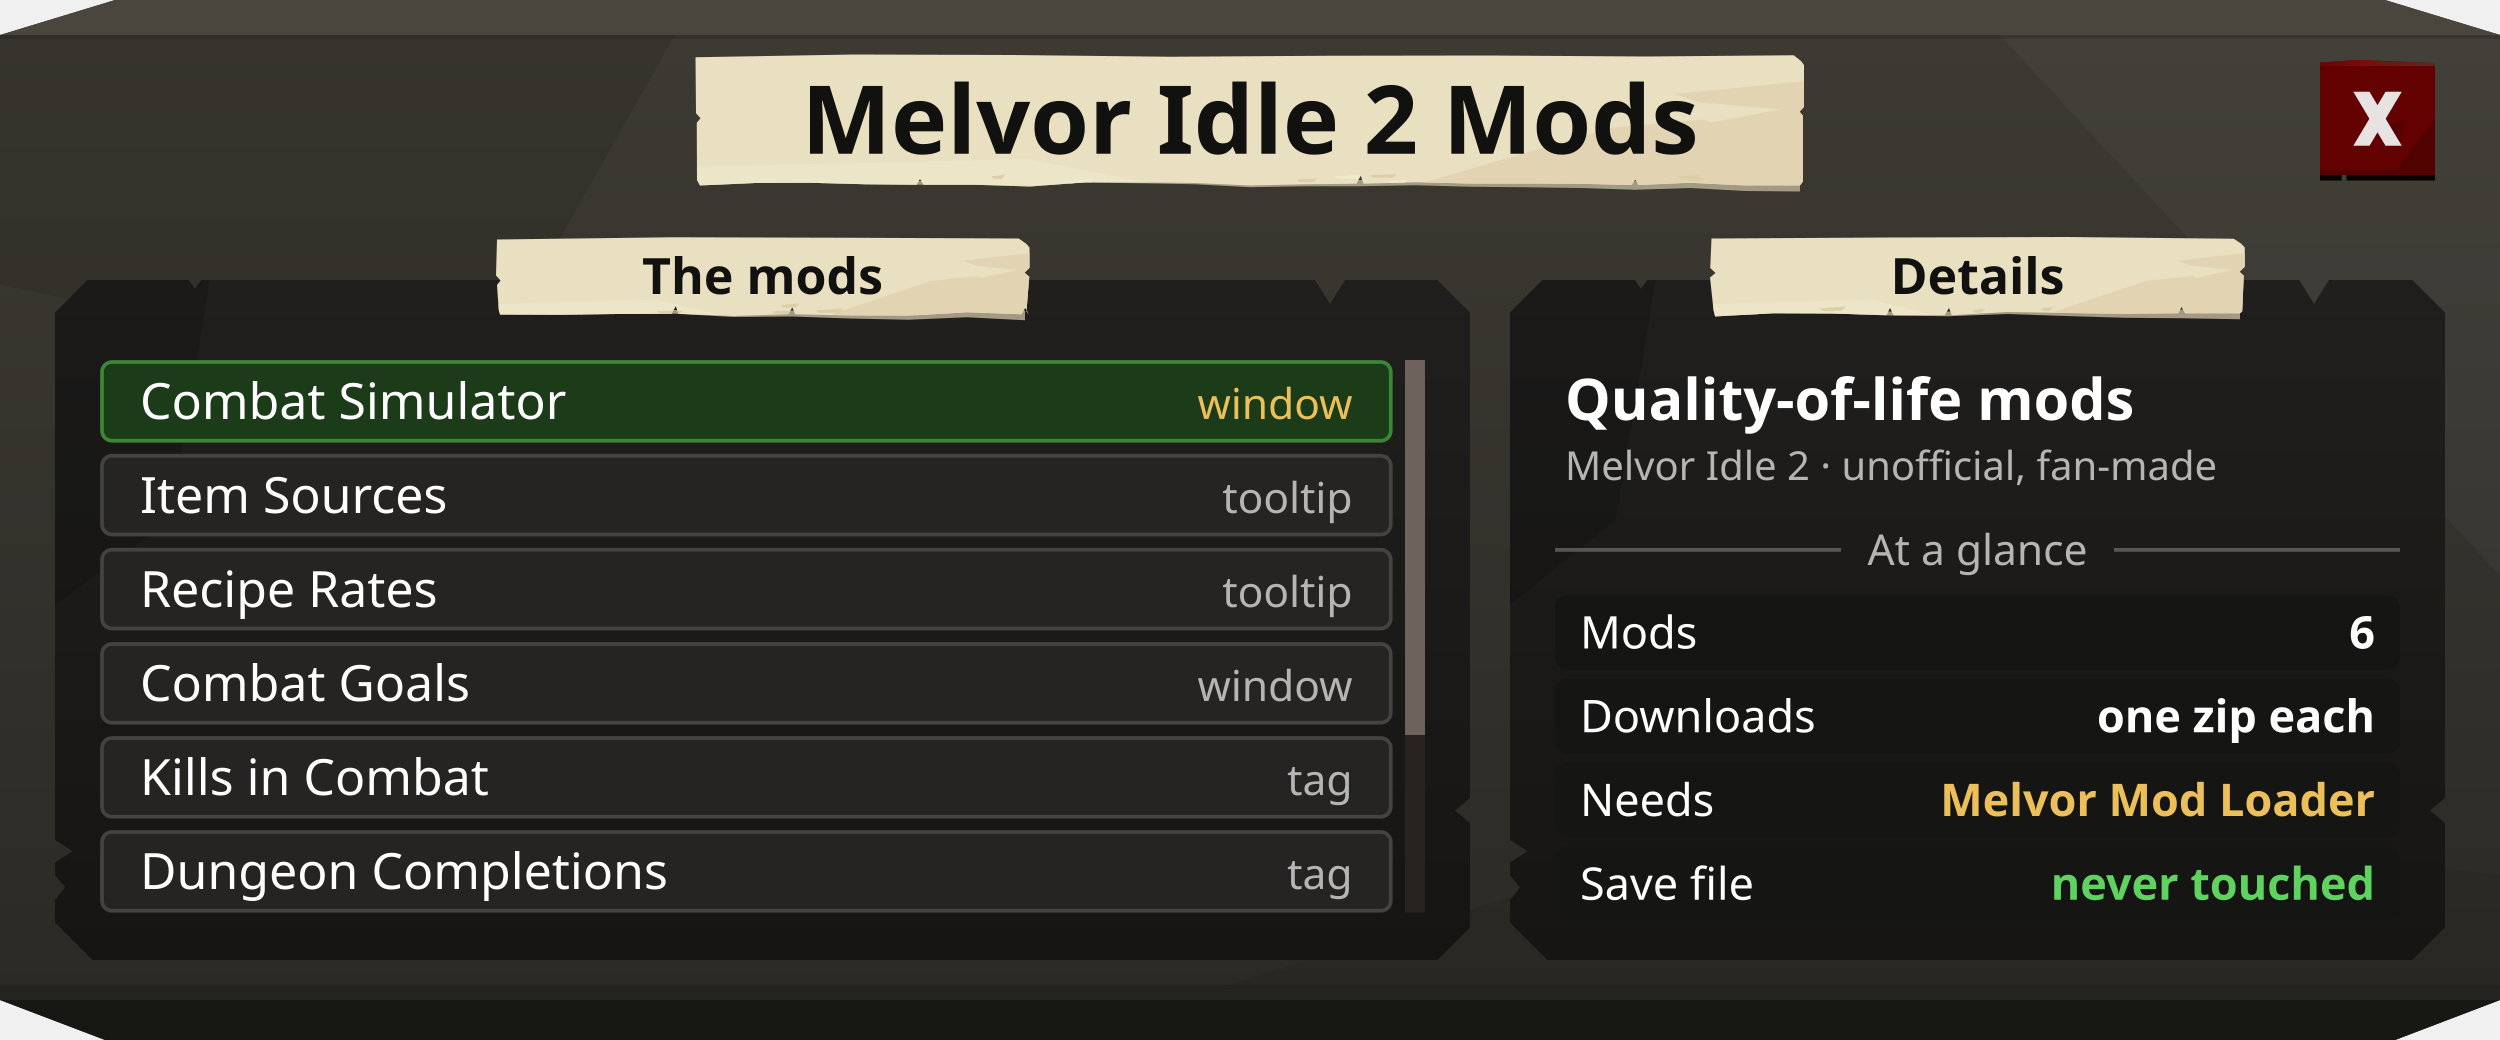
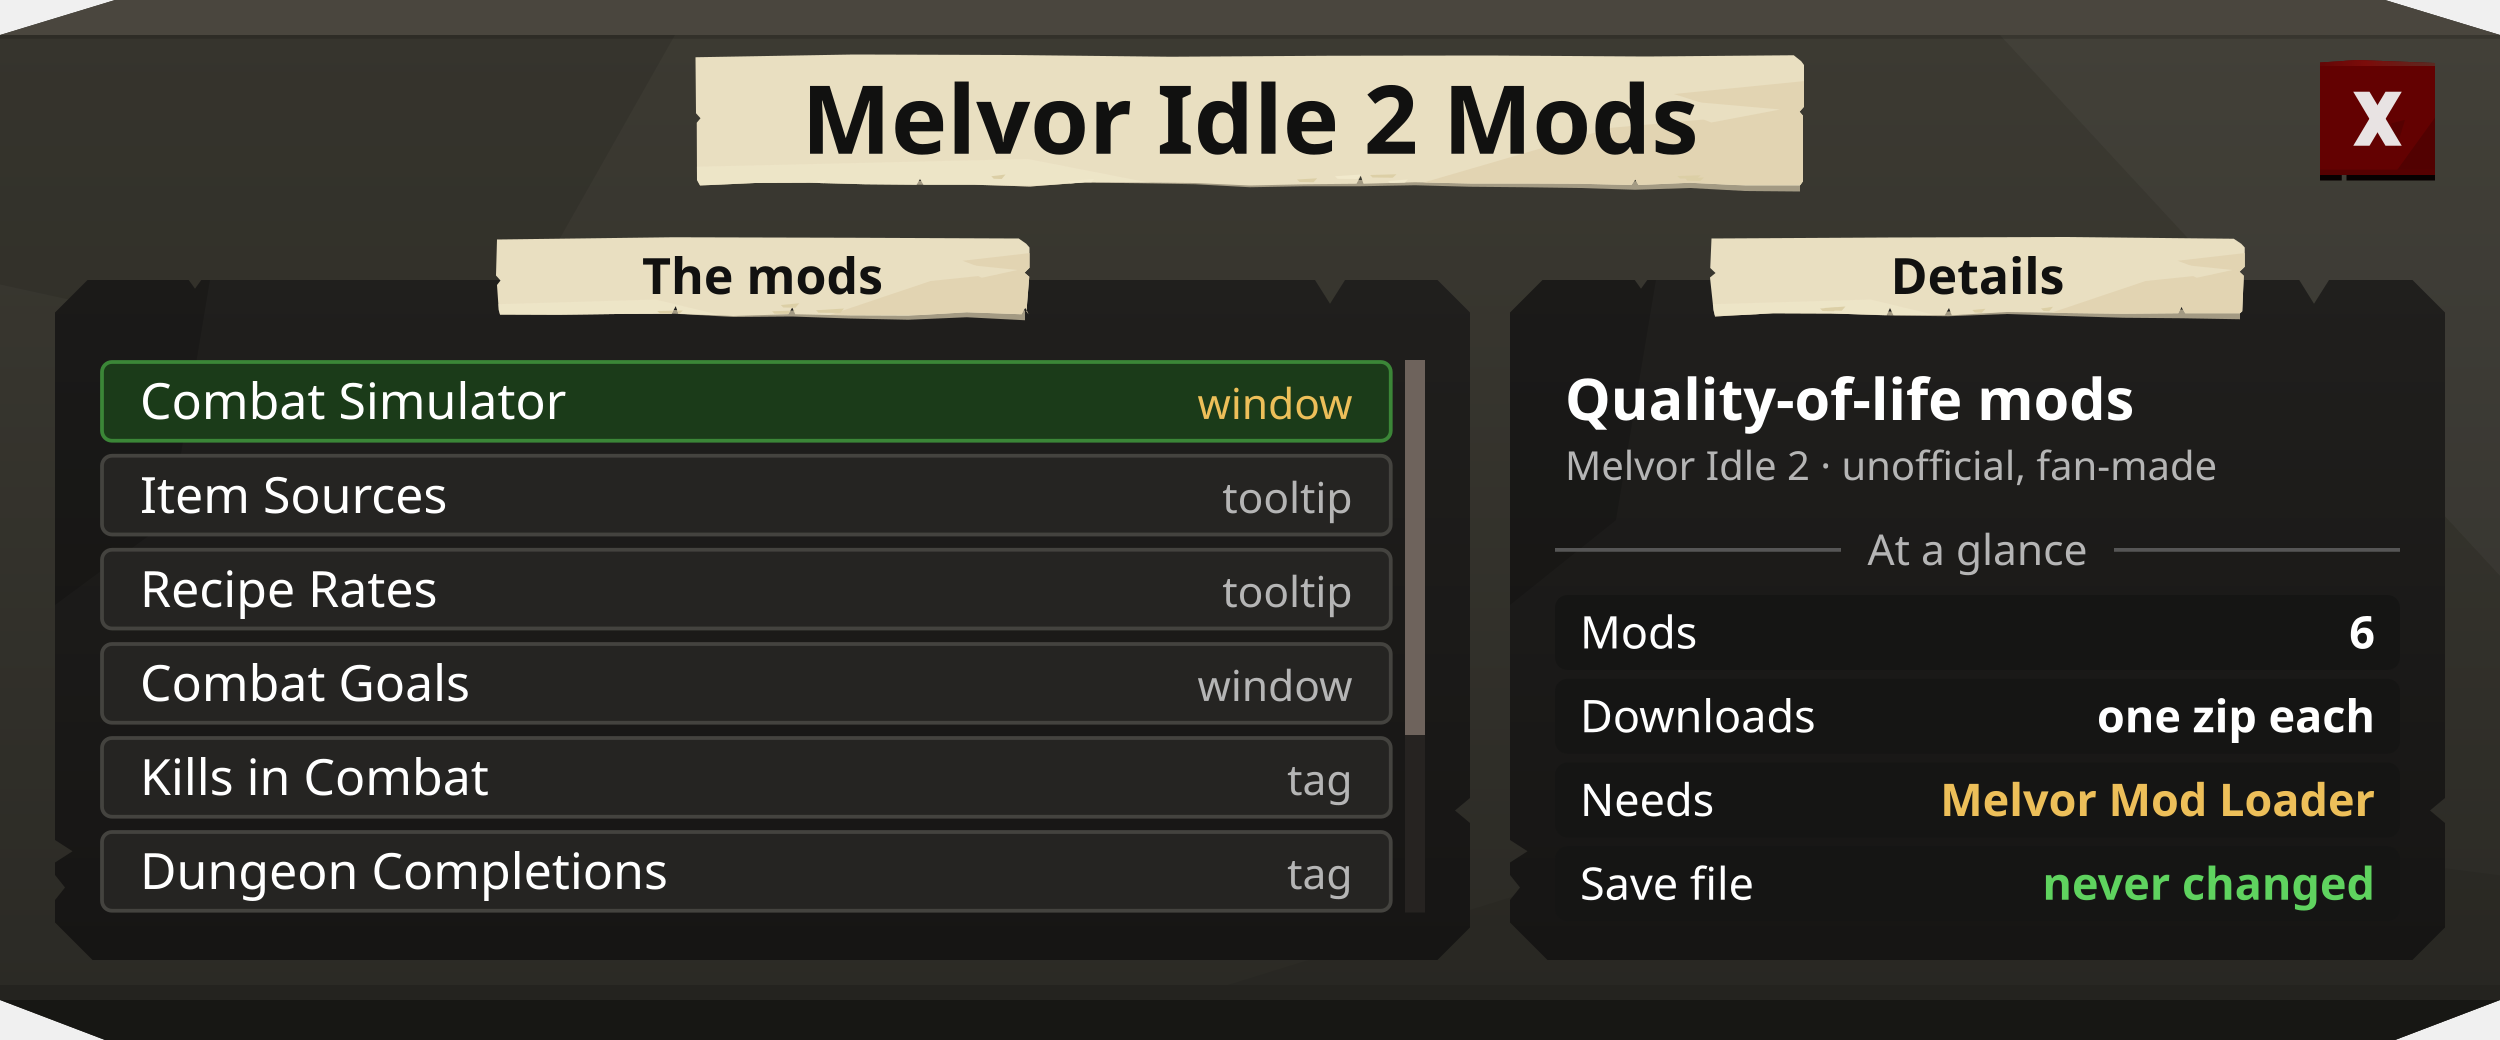
- <svg xmlns="http://www.w3.org/2000/svg" viewBox="0 0 1000 416" width="1000" height="416" role="img" aria-label="Melvor Idle 2 Mods: six quality-of-life mods in the game's own look. Separate downloads. Your save is never touched.">
+ <svg xmlns="http://www.w3.org/2000/svg" viewBox="0 0 1000 416" width="1000" height="416" role="img" aria-label="Melvor Idle 2 Mods: six quality-of-life mods in the game's own look. Separate downloads. Your save is never changed.">
  <defs>
    <clipPath id="c1">
      <polygon points="46,0 954,0 1000,14 1000,400 958,416 42,416 0,400 0,14" />
    </clipPath>
    <linearGradient id="g2" gradientUnits="userSpaceOnUse" x1="0" y1="14" x2="0" y2="400">
      <stop offset="0" stop-color="#3c3a32" />
      <stop offset="1" stop-color="#2b2a25" />
    </linearGradient>
    <clipPath id="c3">
      <polygon points="278.2,22.9 341.5,21.8 404.9,22 468.3,22.7 531.7,22.3 595.1,22.2 658.5,22.6 717.5,22.1 720.5,24.5 721.6,26 721.6,42.7 719.8,44.7 721.2,46.3 721.2,72.5 720,74.2 698,74.2 676,73.1 655.4,74 654.1,71.7 652.6,74 632,73.5 610,73.4 588,73.4 566,72.9 545.4,73.5 544.3,70.3 542.6,73.5 522,73.7 500,74.2 478,73.2 456,73 434,72.9 412,74.6 390,73.9 369.4,73.9 368,71.5 366.6,73.9 346,73.7 324,73.1 302,73.2 280,74.2 278.8,72 278.7,49.1 280.2,47.3 278.4,45.3" />
    </clipPath>
    <clipPath id="c4">
      <polygon points="928,25 942.7,24 974,25.2 974,70 928,70" />
    </clipPath>
    <linearGradient id="g5" gradientUnits="userSpaceOnUse" x1="928" y1="0" x2="974" y2="0">
      <stop offset="0" stop-color="#640706" />
      <stop offset="0.4" stop-color="#7c0c0a" />
      <stop offset="1" stop-color="#5a2a22" />
    </linearGradient>
    <clipPath id="c6">
      <polygon points="22,125 35,112 75.5,112 78,115.5 80.5,112 526,112 532,121.5 538,112 575,112 588,125 588,319.2 582,324.2 588,329.2 588,371 575,384 37,384 22,369 22,360 26,355 22,350 22,345 29,340.5 22,336" />
    </clipPath>
    <linearGradient id="g7" gradientUnits="userSpaceOnUse" x1="0" y1="112" x2="0" y2="384">
      <stop offset="0" stop-color="#201f1d" />
      <stop offset="1" stop-color="#161514" />
    </linearGradient>
    <clipPath id="c8">
      <polygon points="604,125 617,112 653.9,112 656.4,115.5 658.9,112 919.7,112 925.6,121.5 931.6,112 965,112 978,125 978,319.2 972,324.2 978,329.2 978,371 965,384 619,384 604,369 604,360 608,355 604,350 604,345 611,340.5 604,336" />
    </clipPath>
    <linearGradient id="g9" gradientUnits="userSpaceOnUse" x1="0" y1="112" x2="0" y2="384">
      <stop offset="0" stop-color="#201f1d" />
      <stop offset="1" stop-color="#161514" />
    </linearGradient>
    <clipPath id="c10">
      <polygon points="198.8,95.8 269.3,94.9 340.7,95.1 407.5,95.4 410.5,97.5 411.8,99 411.8,107.1 409.8,109.1 411.7,110.7 410.6,124.5 411.4,125.7 410.1,123 408.6,125.7 386.7,124.9 363.3,126.3 340,126.2 318.1,125.7 316.9,123 315.3,125.7 293.3,126.4 271.4,125.5 270.3,122.4 268.6,125.5 246.7,125.6 223.3,125.9 200,125.8 199.5,124 198.8,114 200.2,112.2 198.4,110.2" />
    </clipPath>
    <clipPath id="c11">
      <polygon points="684.6,95.4 755.3,95 826.7,94.8 893.5,95.5 896.5,97.5 897.9,99 897.9,106.7 895.8,108.7 897.5,110.3 896.9,124.5 896,125.3 874.1,125.3 872.6,122.7 871.3,125.3 849.3,125.5 826,125.2 802.7,124.8 780.7,126.1 779.6,123.2 777.9,126.1 757.4,126.1 756,123.1 754.6,126.1 732.7,125.4 709.3,125.3 686,126.6 685.4,124 684,111 686.2,109.2 684.1,107.2" />
    </clipPath>
  </defs>
  <polygon points="46,0 954,0 1000,14 1000,400 958,416 42,416 0,400 0,14" fill="url(#g2)" />
  <g clip-path="url(#c1)">
    <polygon points="0,14 270,14 190,155.4 0,113.8" fill="#000000" opacity="0.1" />
    <polygon points="1000,14 1000,230.3 800,14" fill="#ffffff" opacity="0.035" />
    <polygon points="420,416 740,316.8 1000,350.1 1000,416" fill="#000000" opacity="0.07" />
    <rect x="0" y="0" width="1000" height="14" fill="#4a463e" />
    <rect x="0" y="14" width="1000" height="1.5" fill="#000000" opacity="0.16" />
    <rect x="0" y="394" width="1000" height="6" fill="#24231f" />
    <rect x="0" y="400" width="1000" height="16" fill="#171714" />
  </g>
  <polygon points="720,72.7 698,72.7 676,71.6 654,72.5 632,72 610,71.9 588,71.9 566,71.4 544,72 522,72.2 500,72.7 478,71.7 456,71.5 434,71.4 412,73.1 390,72.4 368,72.4 346,72.2 324,71.6 302,71.7 280,72.7 280,74.2 302,73.2 324,73.1 346,73.7 368,73.9 390,73.9 412,74.6 434,73 456,73.3 478,73.7 500,74.9 522,74.5 544,74.5 566,74.1 588,74.7 610,74.9 632,75.2 654,75.9 676,75.2 698,76.4 720,76.6" fill="#a39a83" />
  <polygon points="278.2,22.9 341.5,21.8 404.9,22 468.3,22.7 531.7,22.3 595.1,22.2 658.5,22.6 717.5,22.1 720.5,24.5 721.6,26 721.6,42.7 719.8,44.7 721.2,46.3 721.2,72.5 720,74.2 698,74.2 676,73.1 655.4,74 654.1,71.7 652.6,74 632,73.5 610,73.4 588,73.4 566,72.9 545.4,73.5 544.3,70.3 542.6,73.5 522,73.7 500,74.2 478,73.2 456,73 434,72.9 412,74.6 390,73.9 369.4,73.9 368,71.5 366.6,73.9 346,73.7 324,73.1 302,73.2 280,74.2 278.8,72 278.7,49.1 280.2,47.3 278.4,45.3" fill="#e9dfc1" />
  <g clip-path="url(#c3)">
    <polygon points="722,32.4 669.5,37.6 697,46.4 644.6,51.1 566,74 722,74" fill="#e2d4b2" />
    <polygon points="712,43.8 659.6,39.2 684.5,49" fill="#e9dfc1" />
    <polygon points="278,66.7 411.2,63.6 464.5,74 278,74" fill="#f1e9cc" opacity="0.55" />
    <polygon points="326.7,72.4 330.7,72 329.2,73.5 327.7,73.4" fill="#f1e9cc" />
    <polygon points="674,71.3 681.6,71 680.1,72.4 675,72.3" fill="#dccfa6" />
    <polygon points="548,70 558.6,69.7 557.1,71.1 549,71" fill="#dccfa6" />
    <polygon points="534,70.5 544.4,69.8 542.9,71.6 535,71.5" fill="#f1e9cc" />
    <polygon points="427.1,72.4 437.6,71.6 436.1,73.5 428.1,73.4" fill="#f1e9cc" />
    <polygon points="396.5,70.5 402.2,69.8 400.7,71.6 397.5,71.5" fill="#dccfa6" />
    <polygon points="555.2,72.4 563.1,71.8 561.6,73.5 556.2,73.4" fill="#f1e9cc" />
    <polygon points="670.9,70.4 680.3,70.1 678.8,71.5 671.9,71.4" fill="#dccfa6" />
    <polygon points="518.8,71.8 526.9,71.3 525.4,72.9 519.8,72.8" fill="#dccfa6" />
  </g>
  <text x="500" y="61.5" font-family="'Noto Sans','Open Sans','Segoe UI',Roboto,'Helvetica Neue',Arial,sans-serif" font-size="38" font-weight="700" fill="#111110" text-anchor="middle" textLength="351.9">Melvor Idle 2 Mods</text>
  <rect x="928" y="69" width="8.7" height="3.2" fill="#070101" />
  <rect x="938.6" y="69" width="35.4" height="3.2" fill="#070101" />
  <polygon points="928,25 942.7,24 974,25.2 974,70 928,70" fill="#630101" />
  <g clip-path="url(#c4)">
    <polygon points="974,47 957.4,70 974,70" fill="#520101" />
    <polygon points="956.5,49.3 962,47.9 958.4,59.9" fill="#560101" />
    <rect x="928" y="24" width="46" height="2.4" fill="url(#g5)" />
    <rect x="928" y="67.8" width="46" height="2.2" fill="#560101" />
  </g>
  <polygon points="941.3,36.7 947.8,36.7 960.7,58.3 954.2,58.3" fill="#e8e3e3" />
  <polygon points="960.7,36.7 954.2,36.7 941.3,58.3 947.8,58.3" fill="#e8e3e3" />
  <polygon points="22,125 35,112 75.5,112 78,115.5 80.5,112 526,112 532,121.5 538,112 575,112 588,125 588,319.2 582,324.2 588,329.2 588,371 575,384 37,384 22,369 22,360 26,355 22,350 22,345 29,340.5 22,336" fill="url(#g7)" />
  <polygon points="22,112 84,112 68,208 22,242" fill="#000000" opacity="0.16" clip-path="url(#c6)" />
  <polygon points="604,125 617,112 653.9,112 656.4,115.5 658.9,112 919.7,112 925.6,121.5 931.6,112 965,112 978,125 978,319.2 972,324.2 978,329.2 978,371 965,384 619,384 604,369 604,360 608,355 604,350 604,345 611,340.5 604,336" fill="url(#g9)" />
  <polygon points="604,112 662.4,112 646.4,208 604,242" fill="#000000" opacity="0.16" clip-path="url(#c8)" />
  <polygon points="410,124.2 386.7,123.4 363.3,124.8 340,124.7 316.7,124.2 293.3,124.9 270,124 246.7,124.1 223.3,124.4 200,124.3 200,125.8 223.3,125.9 246.7,125.6 270,125.5 293.3,126.8 316.7,126.6 340,127.4 363.3,127.9 386.7,126.9 410,128.1" fill="#a39a83" />
  <polygon points="198.8,95.8 269.3,94.9 340.7,95.1 407.5,95.4 410.5,97.5 411.8,99 411.8,107.1 409.8,109.1 411.7,110.7 410.6,124.5 411.4,125.7 410.1,123 408.6,125.7 386.7,124.9 363.3,126.3 340,126.2 318.1,125.7 316.9,123 315.3,125.7 293.3,126.4 271.4,125.5 270.3,122.4 268.6,125.5 246.7,125.6 223.3,125.9 200,125.8 199.5,124 198.8,114 200.2,112.2 198.4,110.2" fill="#e9dfc1" />
  <g clip-path="url(#c10)">
    <polygon points="412,101.2 385,104.3 399.2,109.6 372.2,112.4 331.8,126 412,126" fill="#e2d4b2" />
    <polygon points="406.9,108 379.9,105.2 392.7,111.1" fill="#e9dfc1" />
    <polygon points="198,121.7 262.2,119.8 287.9,126 198,126" fill="#f1e9cc" opacity="0.55" />
    <polygon points="312.3,122 319.7,121.3 318.2,123.1 313.3,123" fill="#dccfa6" />
    <polygon points="262.9,124.4 273.2,124.2 271.7,125.5 263.9,125.4" fill="#dccfa6" />
    <polygon points="308.8,124.5 318.2,124.2 316.7,125.6 309.8,125.5" fill="#dccfa6" />
    <polygon points="326.4,124.1 337.6,123.4 336.1,125.2 327.4,125.1" fill="#dccfa6" />
  </g>
  <text x="305" y="117.6" font-family="'Noto Sans','Open Sans','Segoe UI',Roboto,'Helvetica Neue',Arial,sans-serif" font-size="20" font-weight="700" fill="#111110" text-anchor="middle" textLength="93.2">The mods</text>
  <polygon points="896,123.8 872.7,123.8 849.3,124 826,123.7 802.7,123.3 779.3,124.6 756,124.6 732.7,123.9 709.3,123.8 686,125.1 686,126.6 709.3,125.3 732.7,125.4 756,126.2 779.3,126.5 802.7,125.6 826,126.4 849.3,127.1 872.7,127.3 896,127.7" fill="#a39a83" />
  <polygon points="684.6,95.4 755.3,95 826.7,94.8 893.5,95.5 896.5,97.5 897.9,99 897.9,106.7 895.8,108.7 897.5,110.3 896.9,124.5 896,125.3 874.1,125.3 872.6,122.7 871.3,125.3 849.3,125.5 826,125.2 802.7,124.8 780.7,126.1 779.6,123.2 777.9,126.1 757.4,126.1 756,123.1 754.6,126.1 732.7,125.4 709.3,125.3 686,126.6 685.4,124 684,111 686.2,109.2 684.1,107.2" fill="#e9dfc1" />
  <g clip-path="url(#c11)">
    <polygon points="898,101.2 871,104.3 885.2,109.6 858.2,112.4 817.8,126 898,126" fill="#e2d4b2" />
    <polygon points="892.9,108 865.9,105.2 878.7,111.1" fill="#e9dfc1" />
    <polygon points="684,121.7 748.2,119.8 773.9,126 684,126" fill="#f1e9cc" opacity="0.55" />
    <polygon points="816.4,123.4 821.2,122.7 819.7,124.5 817.4,124.4" fill="#dccfa6" />
    <polygon points="788.9,124 794.2,123.5 792.7,125.1 789.9,125" fill="#dccfa6" />
    <polygon points="729.6,123.2 738.2,122.6 736.7,124.3 730.6,124.2" fill="#dccfa6" />
    <polygon points="728,123.4 735,123 733.5,124.5 729,124.4" fill="#dccfa6" />
  </g>
  <text x="791" y="117.6" font-family="'Noto Sans','Open Sans','Segoe UI',Roboto,'Helvetica Neue',Arial,sans-serif" font-size="20" font-weight="700" fill="#111110" text-anchor="middle" textLength="65.2">Details</text>
  <rect x="562" y="144" width="8" height="221" fill="#262321" />
  <rect x="562" y="144" width="8" height="150" fill="#6e635c" />
  <rect x="40.8" y="144.8" width="515.5" height="31.5" fill="#1b3b19" rx="4" stroke="#3b8637" stroke-width="1.5" />
  <text x="56" y="167.6" font-family="'Noto Sans','Open Sans','Segoe UI',Roboto,'Helvetica Neue',Arial,sans-serif" font-size="20" font-weight="400" fill="#ffffff" text-anchor="start" textLength="162.4">Combat Simulator</text>
  <text x="541" y="167.6" font-family="'Noto Sans','Open Sans','Segoe UI',Roboto,'Helvetica Neue',Arial,sans-serif" font-size="17" font-weight="400" fill="#edbf59" text-anchor="end" textLength="59.2">window</text>
  <rect x="40.8" y="182.3" width="515.5" height="31.5" fill="#252422" rx="4" stroke="#44433f" stroke-width="1.5" />
  <text x="56" y="205.2" font-family="'Noto Sans','Open Sans','Segoe UI',Roboto,'Helvetica Neue',Arial,sans-serif" font-size="20" font-weight="400" fill="#ffffff" text-anchor="start" textLength="115.8">Item Sources</text>
  <text x="541" y="205.2" font-family="'Noto Sans','Open Sans','Segoe UI',Roboto,'Helvetica Neue',Arial,sans-serif" font-size="17" font-weight="400" fill="#b5b5b5" text-anchor="end" textLength="50.4">tooltip</text>
  <rect x="40.8" y="219.9" width="515.5" height="31.5" fill="#252422" rx="4" stroke="#44433f" stroke-width="1.5" />
  <text x="56" y="242.8" font-family="'Noto Sans','Open Sans','Segoe UI',Roboto,'Helvetica Neue',Arial,sans-serif" font-size="20" font-weight="400" fill="#ffffff" text-anchor="start" textLength="113.7">Recipe Rates</text>
  <text x="541" y="242.8" font-family="'Noto Sans','Open Sans','Segoe UI',Roboto,'Helvetica Neue',Arial,sans-serif" font-size="17" font-weight="400" fill="#b5b5b5" text-anchor="end" textLength="50.4">tooltip</text>
  <rect x="40.8" y="257.6" width="515.5" height="31.5" fill="#252422" rx="4" stroke="#44433f" stroke-width="1.5" />
  <text x="56" y="280.4" font-family="'Noto Sans','Open Sans','Segoe UI',Roboto,'Helvetica Neue',Arial,sans-serif" font-size="20" font-weight="400" fill="#ffffff" text-anchor="start" textLength="126.3">Combat Goals</text>
  <text x="541" y="280.4" font-family="'Noto Sans','Open Sans','Segoe UI',Roboto,'Helvetica Neue',Arial,sans-serif" font-size="17" font-weight="400" fill="#b5b5b5" text-anchor="end" textLength="59.2">window</text>
  <rect x="40.8" y="295.2" width="515.5" height="31.5" fill="#252422" rx="4" stroke="#44433f" stroke-width="1.5" />
  <text x="56" y="318" font-family="'Noto Sans','Open Sans','Segoe UI',Roboto,'Helvetica Neue',Arial,sans-serif" font-size="20" font-weight="400" fill="#ffffff" text-anchor="start" textLength="133.7">Kills in Combat</text>
  <text x="541" y="318" font-family="'Noto Sans','Open Sans','Segoe UI',Roboto,'Helvetica Neue',Arial,sans-serif" font-size="17" font-weight="400" fill="#b5b5b5" text-anchor="end" textLength="24.8">tag</text>
  <rect x="40.8" y="332.8" width="515.5" height="31.5" fill="#252422" rx="4" stroke="#44433f" stroke-width="1.5" />
  <text x="56" y="355.6" font-family="'Noto Sans','Open Sans','Segoe UI',Roboto,'Helvetica Neue',Arial,sans-serif" font-size="20" font-weight="400" fill="#ffffff" text-anchor="start" textLength="201.9">Dungeon Completions</text>
  <text x="541" y="355.6" font-family="'Noto Sans','Open Sans','Segoe UI',Roboto,'Helvetica Neue',Arial,sans-serif" font-size="17" font-weight="400" fill="#b5b5b5" text-anchor="end" textLength="24.8">tag</text>
  <text x="626" y="168" font-family="'Noto Sans','Open Sans','Segoe UI',Roboto,'Helvetica Neue',Arial,sans-serif" font-size="23" font-weight="700" fill="#ffffff" text-anchor="start" textLength="223">Quality-of-life mods</text>
  <text x="626" y="192" font-family="'Noto Sans','Open Sans','Segoe UI',Roboto,'Helvetica Neue',Arial,sans-serif" font-size="16" font-weight="400" fill="#b5b5b5" text-anchor="start" textLength="249.3">Melvor Idle 2 · unofficial, fan-made</text>
  <rect x="622" y="219.2" width="114.4" height="1.5" fill="#565656" />
  <rect x="845.6" y="219.2" width="114.4" height="1.5" fill="#565656" />
  <text x="791" y="226" font-family="'Noto Sans','Open Sans','Segoe UI',Roboto,'Helvetica Neue',Arial,sans-serif" font-size="17" font-weight="400" fill="#b5b5b5" text-anchor="middle" textLength="85.1">At a glance</text>
  <rect x="622" y="238" width="338" height="30" fill="#151514" rx="5" />
  <text x="632" y="259.4" font-family="'Noto Sans','Open Sans','Segoe UI',Roboto,'Helvetica Neue',Arial,sans-serif" font-size="18" font-weight="400" fill="#ffffff" text-anchor="start" textLength="45.6">Mods</text>
  <text x="950" y="259.4" font-family="'Noto Sans','Open Sans','Segoe UI',Roboto,'Helvetica Neue',Arial,sans-serif" font-size="18" font-weight="700" fill="#ffffff" text-anchor="end" textLength="10.5">6</text>
  <rect x="622" y="271.5" width="338" height="30" fill="#151514" rx="5" />
  <text x="632" y="292.9" font-family="'Noto Sans','Open Sans','Segoe UI',Roboto,'Helvetica Neue',Arial,sans-serif" font-size="18" font-weight="400" fill="#ffffff" text-anchor="start" textLength="90">Downloads</text>
  <text x="950" y="292.9" font-family="'Noto Sans','Open Sans','Segoe UI',Roboto,'Helvetica Neue',Arial,sans-serif" font-size="18" font-weight="700" fill="#ffffff" text-anchor="end" textLength="106.9">one zip each</text>
  <rect x="622" y="305" width="338" height="30" fill="#151514" rx="5" />
  <text x="632" y="326.4" font-family="'Noto Sans','Open Sans','Segoe UI',Roboto,'Helvetica Neue',Arial,sans-serif" font-size="18" font-weight="400" fill="#ffffff" text-anchor="start" textLength="51.3">Needs</text>
  <text x="950" y="326.4" font-family="'Noto Sans','Open Sans','Segoe UI',Roboto,'Helvetica Neue',Arial,sans-serif" font-size="18" font-weight="700" fill="#edbf59" text-anchor="end" textLength="169.7">Melvor Mod Loader</text>
  <rect x="622" y="338.5" width="338" height="30" fill="#151514" rx="5" />
  <text x="632" y="359.9" font-family="'Noto Sans','Open Sans','Segoe UI',Roboto,'Helvetica Neue',Arial,sans-serif" font-size="18" font-weight="400" fill="#ffffff" text-anchor="start" textLength="66.4">Save file</text>
-   <text x="950" y="359.9" font-family="'Noto Sans','Open Sans','Segoe UI',Roboto,'Helvetica Neue',Arial,sans-serif" font-size="18" font-weight="700" fill="#5fd35f" text-anchor="end" textLength="123.3">never touched</text>
+   <text x="950" y="359.9" font-family="'Noto Sans','Open Sans','Segoe UI',Roboto,'Helvetica Neue',Arial,sans-serif" font-size="18" font-weight="700" fill="#5fd35f" text-anchor="end" textLength="126.2">never changed</text>
</svg>
